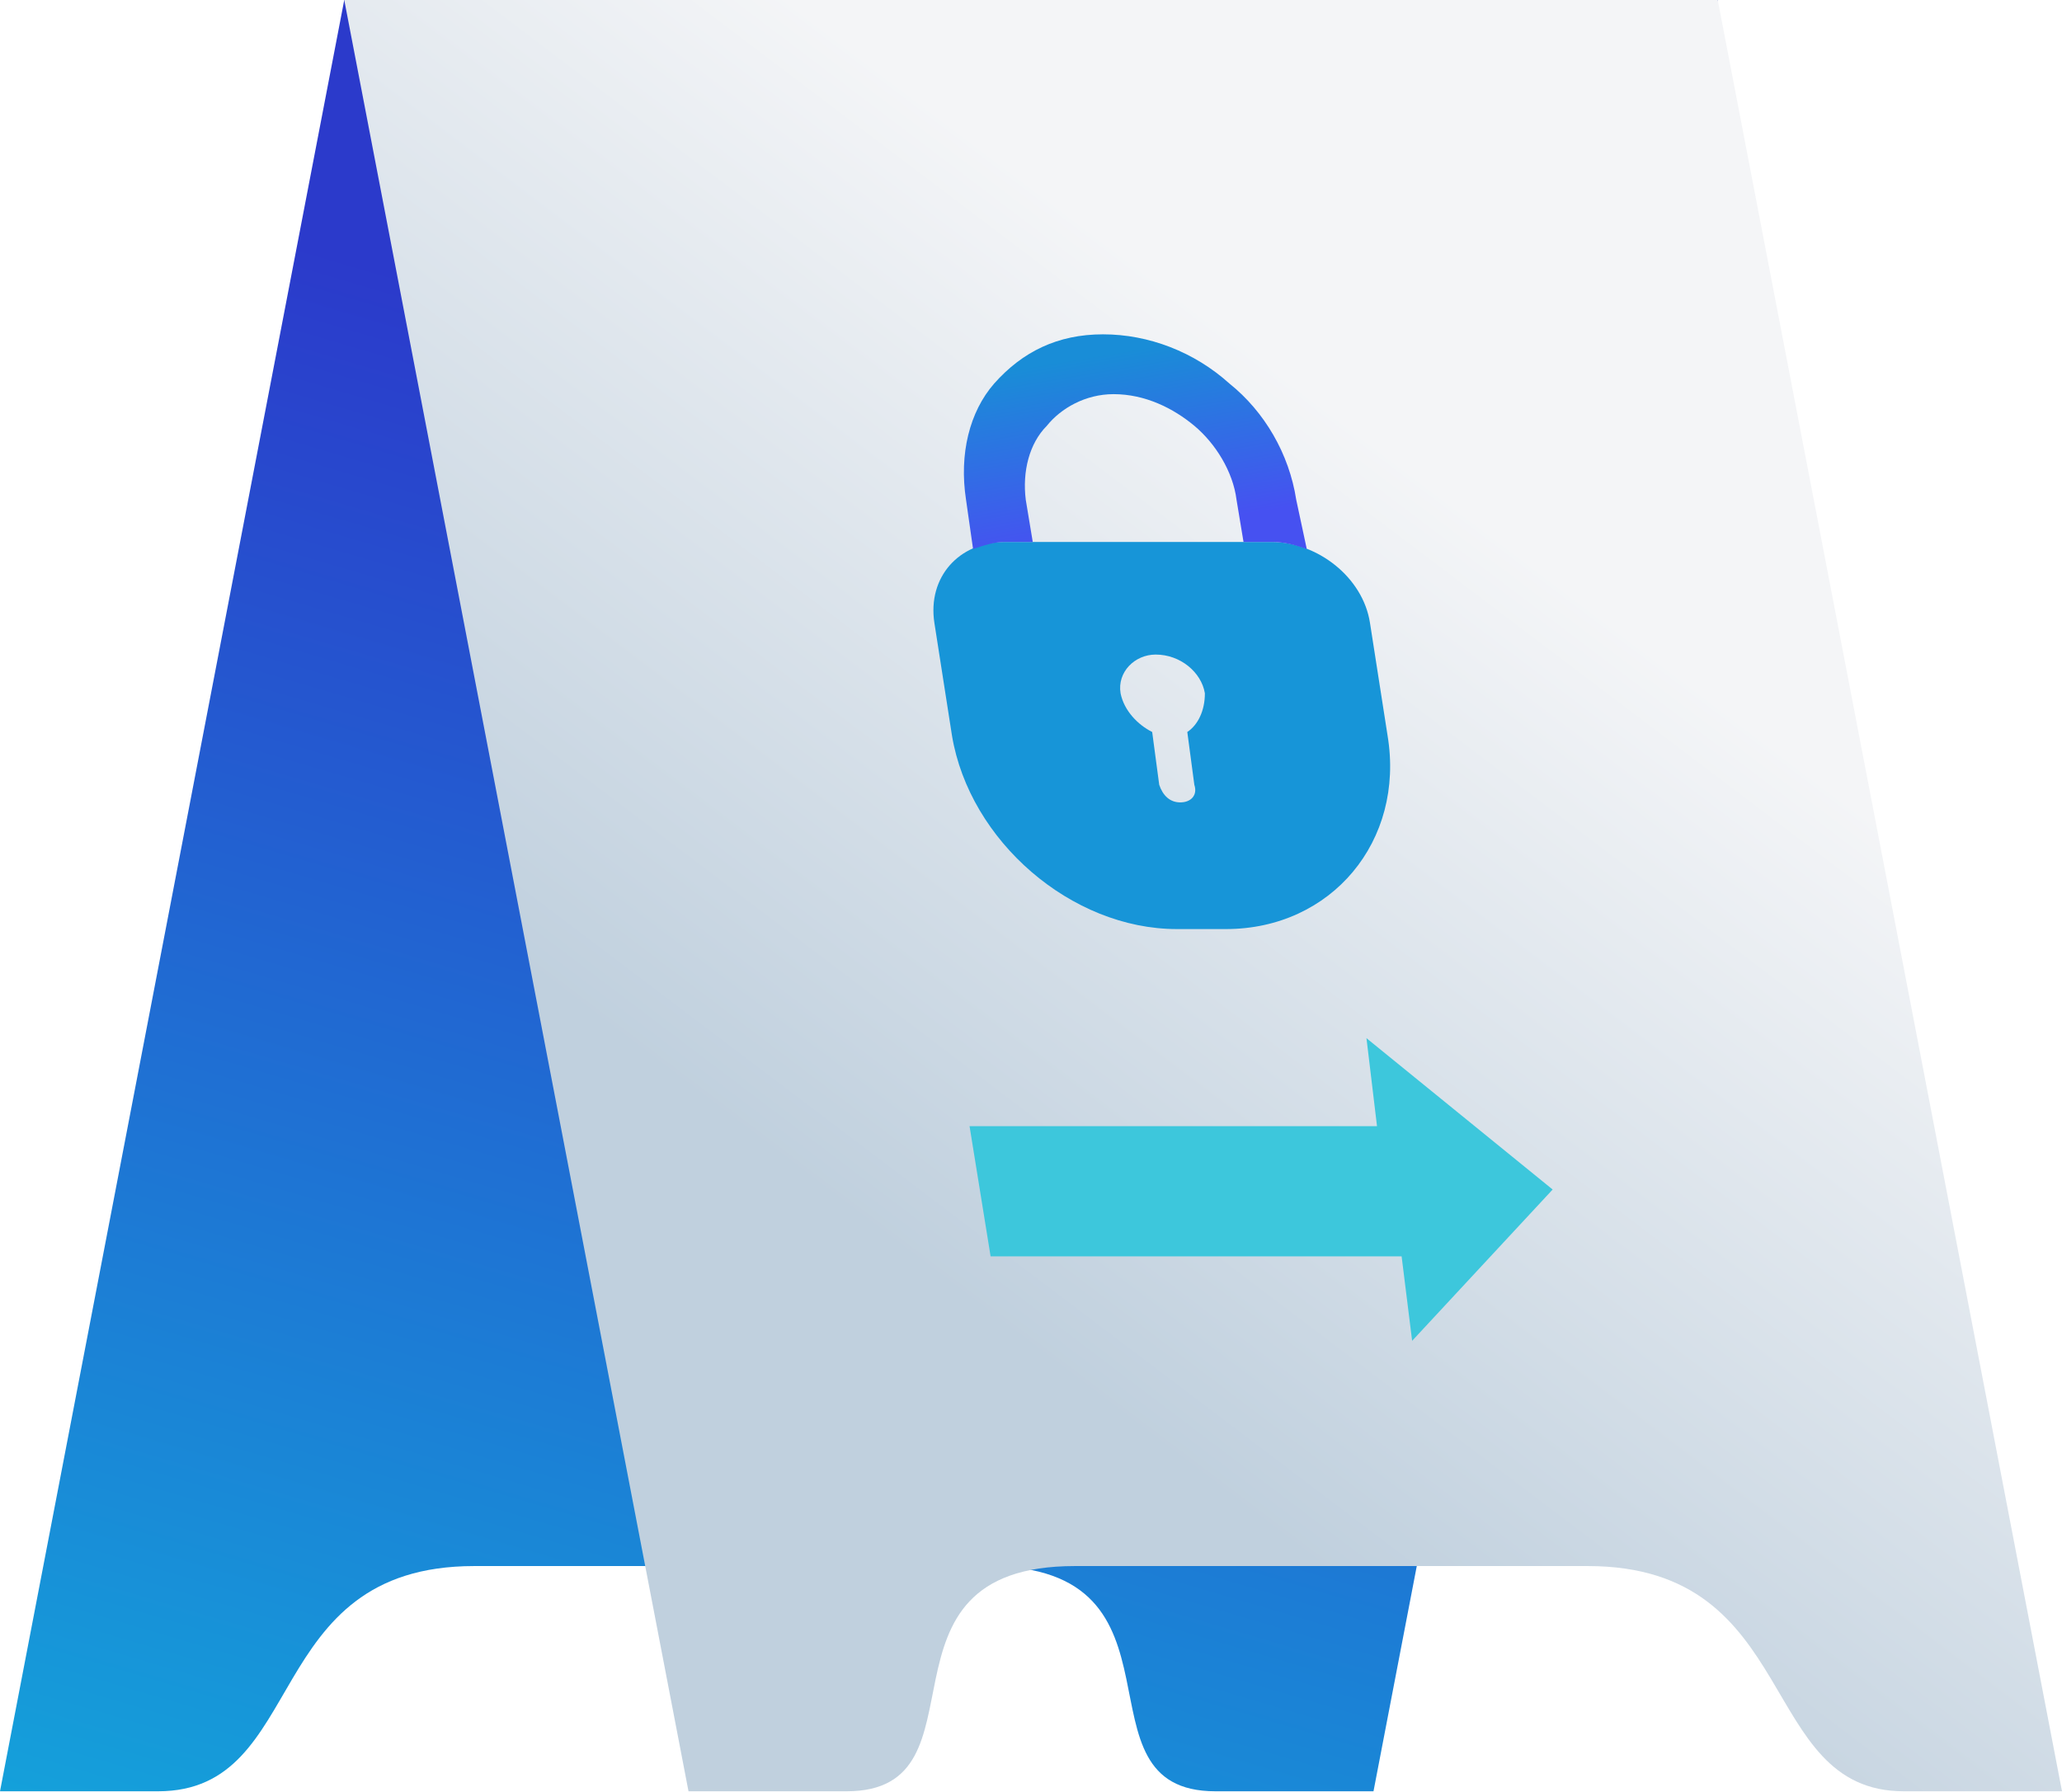
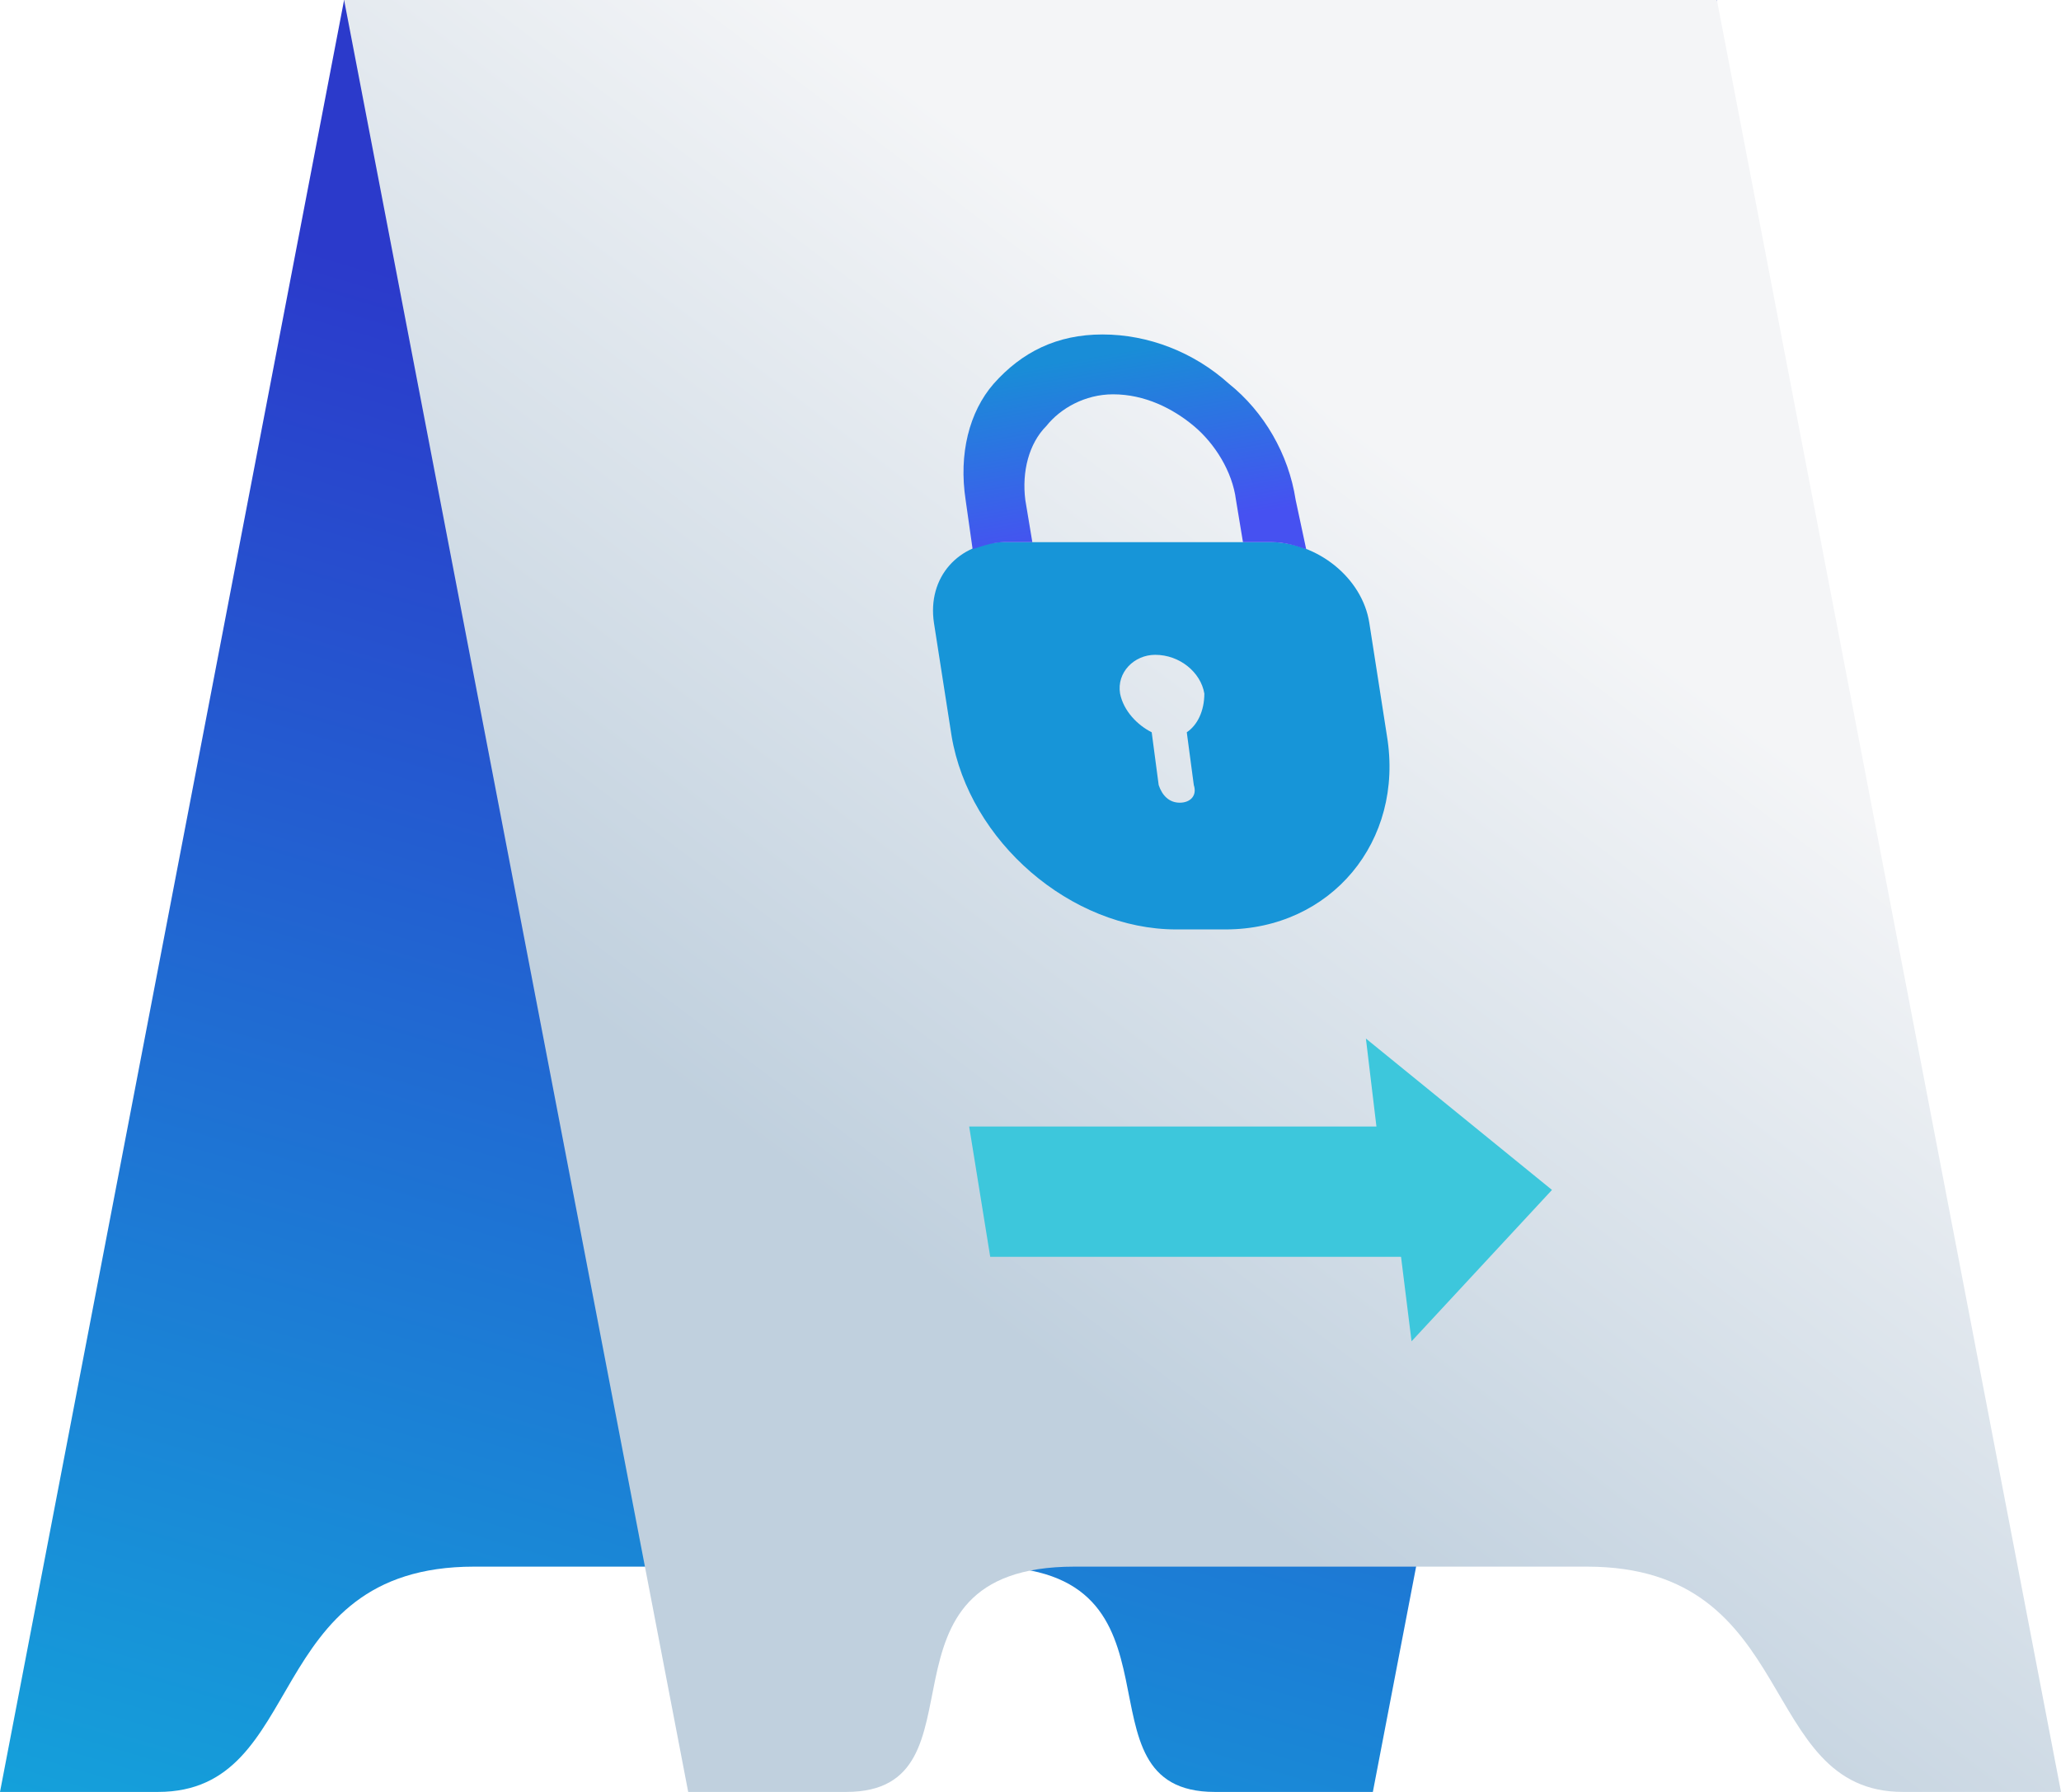
- <svg xmlns="http://www.w3.org/2000/svg" width="61" height="53" viewBox="0 0 61 53" fill="none">
-   <rect width="61" height="53" fill="black" fill-opacity="0" />
-   <rect width="61" height="53" fill="black" fill-opacity="0" />
-   <rect width="61" height="53" fill="black" fill-opacity="0" />
-   <path fill-rule="evenodd" clip-rule="evenodd" d="M50.816 0H10.184L0 53H0.104H0.208H0.312H0.416H0.52H0.624H0.727H0.831H0.935H1.039H1.143H1.247H1.351H1.455H1.559H1.663H1.767H1.871H1.974H2.078H2.182H2.286H2.39H2.494H2.598H2.702H2.806H2.91H3.014H3.118H3.221H3.325H3.429H3.533H3.637H3.741H3.845H3.949H4.053H4.157H4.261H4.365H4.468H4.572H4.676C9.145 53 7.69 46.336 14.029 46.336H29.201C35.54 46.336 31.591 53 35.956 53H36.06H36.163H36.267H36.371H36.475H36.579H36.683H36.787H36.891H36.995H37.099H37.203H37.307H37.411H37.514H37.618H37.722H37.826H37.93H38.034H38.138H38.242H38.346H38.45H38.554H38.658H38.761H38.865H38.969H39.073H39.177H39.281H39.385H39.489H39.593H39.697H39.801H39.905H40.008H40.112H40.216H40.32H40.424H40.528H40.632L50.816 0Z" fill="url(#paint0_linear)" />
-   <path fill-rule="evenodd" clip-rule="evenodd" d="M10.184 0H50.816L61 53H60.896H60.792H60.688H60.584H60.48H60.376H60.272H60.168H60.064H59.96H59.856H59.753H59.649H59.545H59.441H59.337H59.233H59.129H59.025H58.921H58.817H58.713H58.609H58.506H58.402H58.298H58.194H58.09H57.986H57.882H57.778H57.674H57.57H57.466H57.362H57.259H57.155H57.051H56.947H56.843H56.739H56.635H56.531H56.427H56.323C51.959 53 53.31 46.336 46.971 46.336H31.799C25.46 46.336 29.409 53 25.044 53H24.94H24.836H24.732H24.628H24.524H24.42H24.317H24.213H24.109H24.005H23.901H23.797H23.693H23.589H23.485H23.381H23.277H23.173H23.07H22.965H22.862H22.758H22.654H22.55H22.446H22.342H22.238H22.134H22.03H21.926H21.822H21.718H21.615H21.511H21.407H21.303H21.199H21.095H20.991H20.887H20.783H20.679H20.575H20.471H20.368L10.184 0Z" fill="url(#paint1_linear)" />
-   <path d="M29.305 37.173H41.464L41.775 39.672L45.932 35.195L40.424 30.717L40.736 33.32H28.682L29.305 37.173Z" fill="#3DC7DC" />
-   <path fill-rule="evenodd" clip-rule="evenodd" d="M29.721 16.035H37.618C38.969 16.035 40.32 17.077 40.528 18.43L41.048 21.762C41.567 24.886 39.385 27.489 36.267 27.489H34.813C31.695 27.489 28.681 24.886 28.162 21.762L27.642 18.43C27.434 17.077 28.37 16.035 29.721 16.035ZM35.124 21.658L35.332 23.22C35.436 23.532 35.228 23.741 34.916 23.741C34.605 23.741 34.397 23.532 34.293 23.22L34.085 21.658C33.669 21.45 33.254 21.033 33.15 20.513C33.046 19.888 33.566 19.367 34.189 19.367C34.916 19.367 35.54 19.888 35.644 20.513C35.644 21.033 35.436 21.45 35.124 21.658Z" fill="#1795D8" />
-   <path d="M32.631 9.892C33.982 9.892 35.333 10.412 36.372 11.35C37.411 12.183 38.138 13.432 38.346 14.786L38.658 16.244C38.346 16.139 38.034 16.035 37.619 16.035H36.787L36.58 14.786C36.476 13.953 35.956 13.12 35.333 12.599C34.709 12.079 33.878 11.662 32.942 11.662C32.111 11.662 31.384 12.079 30.968 12.599C30.448 13.12 30.241 13.953 30.345 14.786L30.552 16.035H29.721C29.409 16.035 29.097 16.139 28.786 16.244L28.578 14.786C28.37 13.432 28.682 12.183 29.409 11.35C30.241 10.412 31.28 9.892 32.631 9.892Z" fill="url(#paint2_linear)" />
+ <svg xmlns="http://www.w3.org/2000/svg" width="46" height="40" viewBox="0 0 46 40" fill="none">
+   <rect width="46" height="40" fill="black" fill-opacity="0" />
+   <rect width="46" height="40" fill="black" fill-opacity="0" />
+   <rect width="46" height="40" fill="black" fill-opacity="0" />
+   <path fill-rule="evenodd" clip-rule="evenodd" d="M38.321 0H7.68L0 40H0.078H0.157H0.235H0.313H0.392H0.47H0.549H0.627H0.705H0.784H0.862H0.94H1.019H1.097H1.175H1.254H1.332H1.411H1.489H1.567H1.646H1.724H1.802H1.881H1.959H2.037H2.116H2.194H2.273H2.351H2.429H2.508H2.586H2.664H2.743H2.821H2.9H2.978H3.056H3.135H3.213H3.291H3.37H3.448H3.526C6.896 40 5.799 34.971 10.579 34.971H22.021C26.801 34.971 23.823 40 27.114 40H27.193H27.271H27.349H27.428H27.506H27.584H27.663H27.741H27.82H27.898H27.976H28.055H28.133H28.211H28.29H28.368H28.447H28.525H28.603H28.682H28.76H28.838H28.917H28.995H29.073H29.152H29.23H29.308H29.387H29.465H29.544H29.622H29.7H29.779H29.857H29.936H30.014H30.092H30.171H30.249H30.327H30.406H30.484H30.562H30.641L38.321 0Z" fill="url(#paint0_linear)" />
+   <path fill-rule="evenodd" clip-rule="evenodd" d="M7.68 0H38.32L46 40H45.922H45.843H45.765H45.687H45.608H45.53H45.452H45.373H45.295H45.217H45.138H45.06H44.981H44.903H44.825H44.746H44.668H44.59H44.511H44.433H44.355H44.276H44.198H44.119H44.041H43.963H43.884H43.806H43.728H43.649H43.571H43.492H43.414H43.336H43.257H43.179H43.101H43.022H42.944H42.866H42.787H42.709H42.63H42.552H42.474C39.182 40 40.201 34.971 35.421 34.971H23.98C19.199 34.971 22.177 40 18.886 40H18.808H18.729H18.651H18.572H18.494H18.416H18.337H18.259H18.181H18.102H18.024H17.945H17.867H17.789H17.71H17.632H17.554H17.475H17.397H17.319H17.24H17.162H17.084H17.005H16.927H16.848H16.77H16.692H16.613H16.535H16.457H16.378H16.3H16.221H16.143H16.065H15.986H15.908H15.83H15.751H15.673H15.595H15.516H15.438H15.36L7.68 0Z" fill="url(#paint1_linear)" />
+   <path d="M22.101 28.055H31.27L31.505 29.941L34.639 26.562L30.486 23.183L30.721 25.147H21.631L22.101 28.055Z" fill="#3DC7DC" />
+   <path fill-rule="evenodd" clip-rule="evenodd" d="M22.413 12.102H28.369C29.388 12.102 30.407 12.888 30.563 13.91L30.955 16.424C31.347 18.782 29.701 20.747 27.35 20.747H26.253C23.902 20.747 21.63 18.782 21.238 16.424L20.846 13.91C20.689 12.888 21.395 12.102 22.413 12.102ZM26.488 16.346L26.645 17.525C26.723 17.76 26.567 17.918 26.332 17.918C26.096 17.918 25.94 17.76 25.861 17.525L25.705 16.346C25.391 16.189 25.078 15.874 24.999 15.482C24.921 15.01 25.313 14.617 25.783 14.617C26.332 14.617 26.802 15.01 26.88 15.482C26.88 15.874 26.723 16.189 26.488 16.346Z" fill="#1795D8" />
+   <path d="M24.608 7.466C25.627 7.466 26.645 7.859 27.429 8.566C28.213 9.194 28.761 10.137 28.918 11.159L29.153 12.259C28.918 12.181 28.683 12.102 28.369 12.102H27.742L27.586 11.159C27.507 10.53 27.116 9.902 26.645 9.509C26.175 9.116 25.548 8.802 24.843 8.802C24.216 8.802 23.667 9.116 23.354 9.509C22.962 9.902 22.805 10.53 22.884 11.159L23.041 12.102H22.414C22.178 12.102 21.943 12.181 21.708 12.259L21.552 11.159C21.395 10.137 21.63 9.194 22.178 8.566C22.805 7.859 23.589 7.466 24.608 7.466Z" fill="url(#paint2_linear)" />
  <defs>
-     <linearGradient id="paint0_linear" x1="31.791" y1="13.966" x2="17.924" y2="60.978" gradientUnits="userSpaceOnUse">
+     <linearGradient id="paint0_linear" x1="23.974" y1="10.54" x2="13.501" y2="46.016" gradientUnits="userSpaceOnUse">
      <stop stop-color="#2B3ACB" />
      <stop offset="1" stop-color="#13A6DB" />
    </linearGradient>
-     <linearGradient id="paint1_linear" x1="43.931" y1="15.435" x2="27.198" y2="37.532" gradientUnits="userSpaceOnUse">
+     <linearGradient id="paint1_linear" x1="33.128" y1="11.649" x2="20.497" y2="28.316" gradientUnits="userSpaceOnUse">
      <stop stop-color="#F4F5F7" />
      <stop offset="1" stop-color="#C0D0DE" />
    </linearGradient>
-     <linearGradient id="paint2_linear" x1="33.118" y1="10.399" x2="34.006" y2="15.703" gradientUnits="userSpaceOnUse">
+     <linearGradient id="paint2_linear" x1="24.975" y1="7.849" x2="25.646" y2="11.851" gradientUnits="userSpaceOnUse">
      <stop stop-color="#198DD7" />
      <stop offset="1" stop-color="#4651F1" />
    </linearGradient>
  </defs>
</svg>
